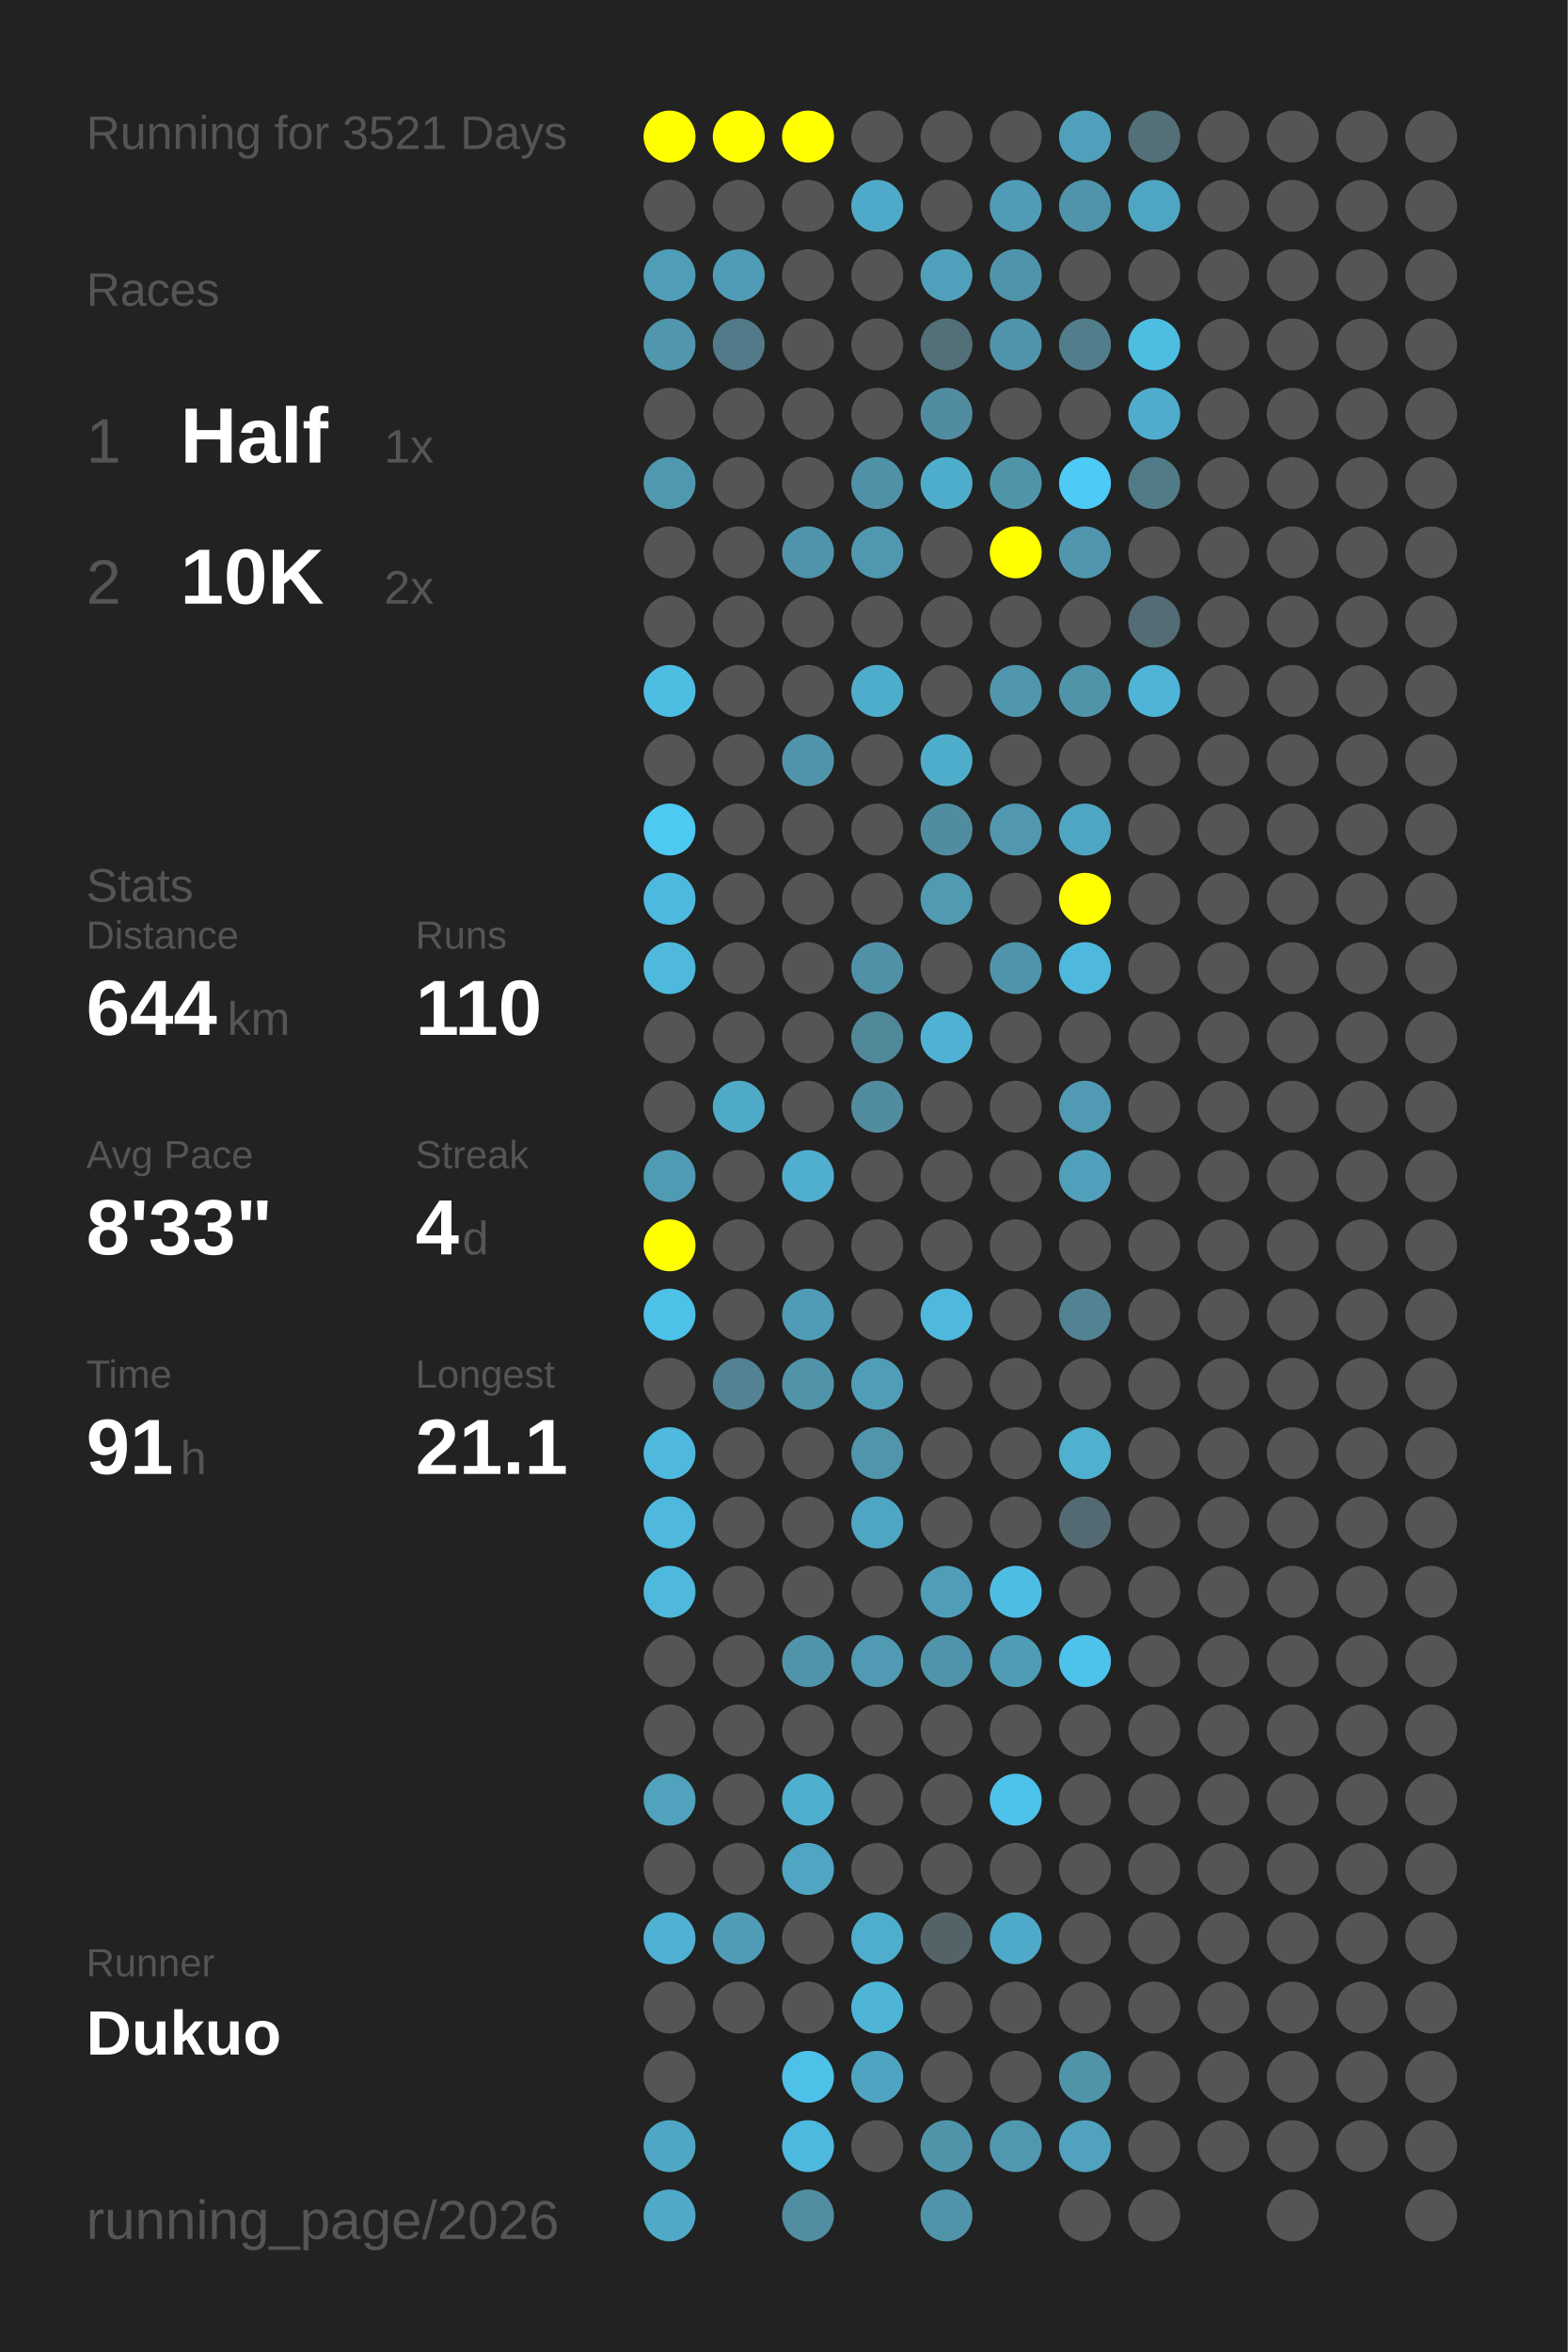
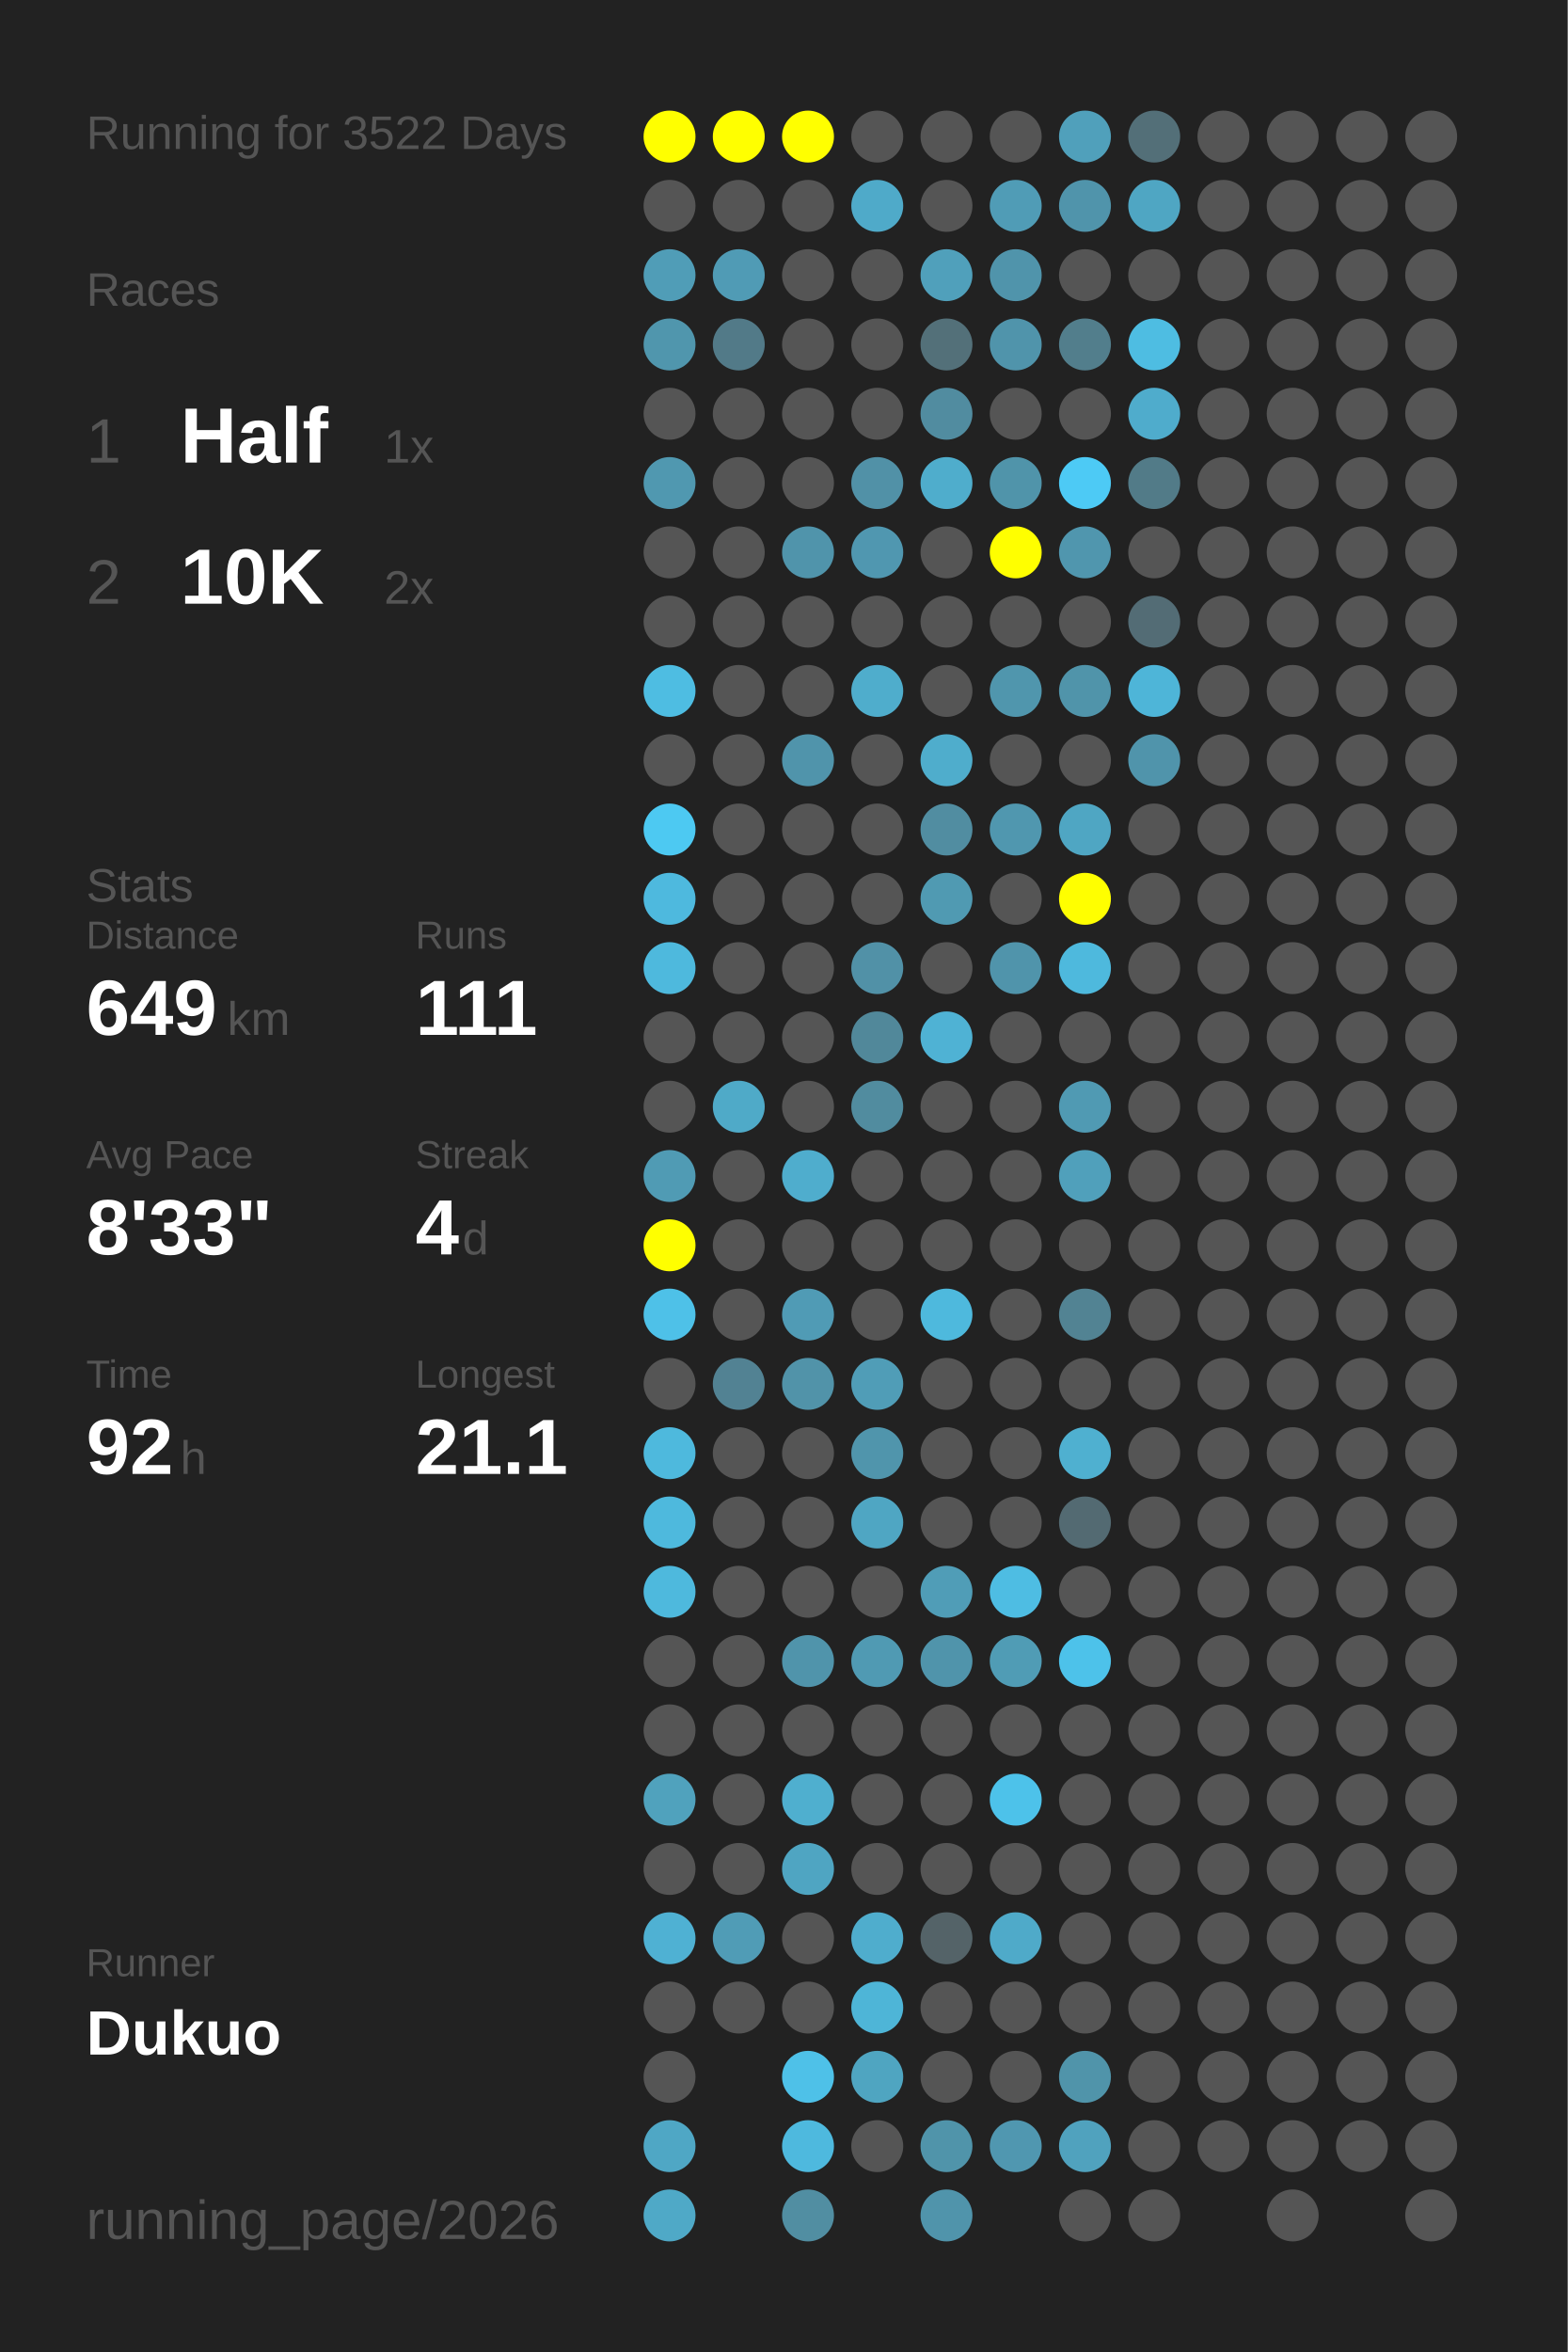
<svg xmlns="http://www.w3.org/2000/svg" baseProfile="full" height="300mm" version="1.1" viewBox="0,0,200,300" width="200mm">
  <defs />
  <rect fill="#222222" height="300" width="200" x="0" y="0" />
-   <text fill="#555555" style="font-size:6px; font-family:Arial;" x="11" y="19">Running for 3521 Days</text>
+   <text fill="#555555" style="font-size:6px; font-family:Arial;" x="11" y="19">Running for 3522 Days</text>
  <text fill="#555555" style="font-size:6px; font-family:Arial;" x="11" y="39">Races</text>
  <text fill="#555555" style="font-size:8px; font-family:Arial;" x="11" y="59">1</text>
  <text fill="#FFFFFF" style="font-size:10px; font-family:Arial; font-weight:bold;" x="23" y="59">Half</text>
  <text fill="#555555" style="font-size:6px; font-family:Arial;" x="49" y="59">1x</text>
  <text fill="#555555" style="font-size:8px; font-family:Arial;" x="11" y="77">2</text>
  <text fill="#FFFFFF" style="font-size:10px; font-family:Arial; font-weight:bold;" x="23" y="77">10K</text>
  <text fill="#555555" style="font-size:6px; font-family:Arial;" x="49" y="77">2x</text>
  <text fill="#555555" style="font-size:6px; font-family:Arial;" x="11" y="115">Stats</text>
  <text fill="#555555" style="font-size:5px; font-family:Arial;" x="11" y="121">Distance</text>
-   <text fill="#FFFFFF" style="font-size:10px; font-family:Arial; font-weight:bold;" x="11" y="132">644</text>
+   <text fill="#FFFFFF" style="font-size:10px; font-family:Arial; font-weight:bold;" x="11" y="132">649</text>
  <text fill="#555555" style="font-size:6px; font-family:Arial;" x="29" y="132">km</text>
  <text fill="#555555" style="font-size:5px; font-family:Arial;" x="53" y="121">Runs</text>
-   <text fill="#FFFFFF" style="font-size:10px; font-family:Arial; font-weight:bold;" x="53" y="132">110</text>
+   <text fill="#FFFFFF" style="font-size:10px; font-family:Arial; font-weight:bold;" x="53" y="132">111</text>
  <text fill="#555555" style="font-size:5px; font-family:Arial;" x="11" y="149">Avg Pace</text>
  <text fill="#FFFFFF" style="font-size:10px; font-family:Arial; font-weight:bold;" x="11" y="160">8'33"</text>
  <text fill="#555555" style="font-size:5px; font-family:Arial;" x="53" y="149">Streak</text>
  <text fill="#FFFFFF" style="font-size:10px; font-family:Arial; font-weight:bold;" x="53" y="160">4</text>
  <text fill="#555555" style="font-size:6px; font-family:Arial;" x="59" y="160">d</text>
  <text fill="#555555" style="font-size:5px; font-family:Arial;" x="11" y="177">Time</text>
-   <text fill="#FFFFFF" style="font-size:10px; font-family:Arial; font-weight:bold;" x="11" y="188">91</text>
+   <text fill="#FFFFFF" style="font-size:10px; font-family:Arial; font-weight:bold;" x="11" y="188">92</text>
  <text fill="#555555" style="font-size:6px; font-family:Arial;" x="23" y="188">h</text>
  <text fill="#555555" style="font-size:5px; font-family:Arial;" x="53" y="177">Longest</text>
  <text fill="#FFFFFF" style="font-size:10px; font-family:Arial; font-weight:bold;" x="53" y="188">21.1</text>
  <text fill="#555555" style="font-size:5px; font-family:Arial;" x="11" y="252.065">Runner</text>
  <text fill="#FFFFFF" style="font-size:8px; font-family:Arial; font-weight:bold;" x="11" y="262.065">Dukuo</text>
  <text fill="#555555" style="font-size:7px; font-family:Arial;" x="11" y="285.581">running_page/2026</text>
  <circle cx="85.417" cy="17.419" fill="#FFFF00" r="3.312" />
  <circle cx="85.417" cy="26.258" fill="#555555" r="3.312" />
  <circle cx="85.417" cy="35.097" fill="#509db7" r="3.312" />
  <circle cx="85.417" cy="43.935" fill="#5096ad" r="3.312" />
  <circle cx="85.417" cy="52.774" fill="#555555" r="3.312" />
  <circle cx="85.417" cy="61.613" fill="#5098b0" r="3.312" />
  <circle cx="85.417" cy="70.452" fill="#555555" r="3.312" />
  <circle cx="85.417" cy="79.29" fill="#555555" r="3.312" />
  <circle cx="85.417" cy="88.129" fill="#4ebde2" r="3.312" />
  <circle cx="85.417" cy="96.968" fill="#555555" r="3.312" />
  <circle cx="85.417" cy="105.806" fill="#4dc9f2" r="3.312" />
  <circle cx="85.417" cy="114.645" fill="#4eb9de" r="3.312" />
  <circle cx="85.417" cy="123.484" fill="#4eb9dd" r="3.312" />
  <circle cx="85.417" cy="132.323" fill="#555555" r="3.312" />
  <circle cx="85.417" cy="141.161" fill="#555555" r="3.312" />
  <circle cx="85.417" cy="150" fill="#509bb4" r="3.312" />
  <circle cx="85.417" cy="158.839" fill="#FFFF00" r="3.312" />
  <circle cx="85.417" cy="167.677" fill="#4ec1e8" r="3.312" />
  <circle cx="85.417" cy="176.516" fill="#555555" r="3.312" />
  <circle cx="85.417" cy="185.355" fill="#4eb9dd" r="3.312" />
  <circle cx="85.417" cy="194.194" fill="#4eb9dd" r="3.312" />
  <circle cx="85.417" cy="203.032" fill="#4eb9dd" r="3.312" />
  <circle cx="85.417" cy="211.871" fill="#555555" r="3.312" />
  <circle cx="85.417" cy="220.71" fill="#555555" r="3.312" />
  <circle cx="85.417" cy="229.548" fill="#50a2bd" r="3.312" />
  <circle cx="85.417" cy="238.387" fill="#555555" r="3.312" />
  <circle cx="85.417" cy="247.226" fill="#4fb1d3" r="3.312" />
  <circle cx="85.417" cy="256.065" fill="#555555" r="3.312" />
  <circle cx="85.417" cy="264.903" fill="#555555" r="3.312" />
  <circle cx="85.417" cy="273.742" fill="#4fa7c5" r="3.312" />
  <circle cx="85.417" cy="282.581" fill="#4fa9c7" r="3.312" />
  <circle cx="94.25" cy="17.419" fill="#FFFF00" r="3.312" />
  <circle cx="94.25" cy="26.258" fill="#555555" r="3.312" />
  <circle cx="94.25" cy="35.097" fill="#509bb5" r="3.312" />
  <circle cx="94.25" cy="43.935" fill="#527a88" r="3.312" />
  <circle cx="94.25" cy="52.774" fill="#555555" r="3.312" />
  <circle cx="94.25" cy="61.613" fill="#555555" r="3.312" />
  <circle cx="94.25" cy="70.452" fill="#555555" r="3.312" />
  <circle cx="94.25" cy="79.29" fill="#555555" r="3.312" />
  <circle cx="94.25" cy="88.129" fill="#555555" r="3.312" />
  <circle cx="94.25" cy="96.968" fill="#555555" r="3.312" />
  <circle cx="94.25" cy="105.806" fill="#555555" r="3.312" />
  <circle cx="94.25" cy="114.645" fill="#555555" r="3.312" />
  <circle cx="94.25" cy="123.484" fill="#555555" r="3.312" />
  <circle cx="94.25" cy="132.323" fill="#555555" r="3.312" />
  <circle cx="94.25" cy="141.161" fill="#4faac8" r="3.312" />
  <circle cx="94.25" cy="150" fill="#555555" r="3.312" />
  <circle cx="94.25" cy="158.839" fill="#555555" r="3.312" />
  <circle cx="94.25" cy="167.677" fill="#555555" r="3.312" />
  <circle cx="94.25" cy="176.516" fill="#528293" r="3.312" />
  <circle cx="94.25" cy="185.355" fill="#555555" r="3.312" />
  <circle cx="94.25" cy="194.194" fill="#555555" r="3.312" />
  <circle cx="94.25" cy="203.032" fill="#555555" r="3.312" />
  <circle cx="94.25" cy="211.871" fill="#555555" r="3.312" />
  <circle cx="94.25" cy="220.71" fill="#555555" r="3.312" />
  <circle cx="94.25" cy="229.548" fill="#555555" r="3.312" />
  <circle cx="94.25" cy="238.387" fill="#555555" r="3.312" />
  <circle cx="94.25" cy="247.226" fill="#509cb6" r="3.312" />
  <circle cx="94.25" cy="256.065" fill="#555555" r="3.312" />
  <circle cx="103.083" cy="17.419" fill="#FFFF00" r="3.312" />
  <circle cx="103.083" cy="26.258" fill="#555555" r="3.312" />
  <circle cx="103.083" cy="35.097" fill="#555555" r="3.312" />
  <circle cx="103.083" cy="43.935" fill="#555555" r="3.312" />
  <circle cx="103.083" cy="52.774" fill="#555555" r="3.312" />
  <circle cx="103.083" cy="61.613" fill="#555555" r="3.312" />
  <circle cx="103.083" cy="70.452" fill="#5094ab" r="3.312" />
  <circle cx="103.083" cy="79.29" fill="#555555" r="3.312" />
  <circle cx="103.083" cy="88.129" fill="#555555" r="3.312" />
  <circle cx="103.083" cy="96.968" fill="#5094ab" r="3.312" />
  <circle cx="103.083" cy="105.806" fill="#555555" r="3.312" />
  <circle cx="103.083" cy="114.645" fill="#555555" r="3.312" />
  <circle cx="103.083" cy="123.484" fill="#555555" r="3.312" />
  <circle cx="103.083" cy="132.323" fill="#555555" r="3.312" />
  <circle cx="103.083" cy="141.161" fill="#555555" r="3.312" />
  <circle cx="103.083" cy="150" fill="#4fadcd" r="3.312" />
  <circle cx="103.083" cy="158.839" fill="#555555" r="3.312" />
  <circle cx="103.083" cy="167.677" fill="#509bb5" r="3.312" />
  <circle cx="103.083" cy="176.516" fill="#5193a9" r="3.312" />
  <circle cx="103.083" cy="185.355" fill="#555555" r="3.312" />
  <circle cx="103.083" cy="194.194" fill="#555555" r="3.312" />
  <circle cx="103.083" cy="203.032" fill="#555555" r="3.312" />
  <circle cx="103.083" cy="211.871" fill="#5094ab" r="3.312" />
  <circle cx="103.083" cy="220.71" fill="#555555" r="3.312" />
  <circle cx="103.083" cy="229.548" fill="#4fafcf" r="3.312" />
  <circle cx="103.083" cy="238.387" fill="#4fa5c2" r="3.312" />
  <circle cx="103.083" cy="247.226" fill="#555555" r="3.312" />
  <circle cx="103.083" cy="256.065" fill="#555555" r="3.312" />
  <circle cx="103.083" cy="264.903" fill="#4ec1e8" r="3.312" />
  <circle cx="103.083" cy="273.742" fill="#4eb9de" r="3.312" />
  <circle cx="103.083" cy="282.581" fill="#518ea2" r="3.312" />
  <circle cx="111.917" cy="17.419" fill="#555555" r="3.312" />
  <circle cx="111.917" cy="26.258" fill="#4faac9" r="3.312" />
  <circle cx="111.917" cy="35.097" fill="#555555" r="3.312" />
  <circle cx="111.917" cy="43.935" fill="#555555" r="3.312" />
  <circle cx="111.917" cy="52.774" fill="#555555" r="3.312" />
  <circle cx="111.917" cy="61.613" fill="#5191a7" r="3.312" />
  <circle cx="111.917" cy="70.452" fill="#5097b0" r="3.312" />
  <circle cx="111.917" cy="79.29" fill="#555555" r="3.312" />
  <circle cx="111.917" cy="88.129" fill="#4fadcc" r="3.312" />
  <circle cx="111.917" cy="96.968" fill="#555555" r="3.312" />
  <circle cx="111.917" cy="105.806" fill="#555555" r="3.312" />
  <circle cx="111.917" cy="114.645" fill="#555555" r="3.312" />
  <circle cx="111.917" cy="123.484" fill="#5191a7" r="3.312" />
  <circle cx="111.917" cy="132.323" fill="#51889a" r="3.312" />
  <circle cx="111.917" cy="141.161" fill="#518c9f" r="3.312" />
  <circle cx="111.917" cy="150" fill="#555555" r="3.312" />
  <circle cx="111.917" cy="158.839" fill="#555555" r="3.312" />
  <circle cx="111.917" cy="167.677" fill="#555555" r="3.312" />
  <circle cx="111.917" cy="176.516" fill="#509db7" r="3.312" />
  <circle cx="111.917" cy="185.355" fill="#5095ac" r="3.312" />
  <circle cx="111.917" cy="194.194" fill="#4fa6c3" r="3.312" />
  <circle cx="111.917" cy="203.032" fill="#555555" r="3.312" />
  <circle cx="111.917" cy="211.871" fill="#509ab3" r="3.312" />
  <circle cx="111.917" cy="220.71" fill="#555555" r="3.312" />
  <circle cx="111.917" cy="229.548" fill="#555555" r="3.312" />
  <circle cx="111.917" cy="238.387" fill="#555555" r="3.312" />
  <circle cx="111.917" cy="247.226" fill="#4fadcd" r="3.312" />
  <circle cx="111.917" cy="256.065" fill="#4eb5d7" r="3.312" />
  <circle cx="111.917" cy="264.903" fill="#4fa5c1" r="3.312" />
  <circle cx="111.917" cy="273.742" fill="#555555" r="3.312" />
  <circle cx="120.75" cy="17.419" fill="#555555" r="3.312" />
  <circle cx="120.75" cy="26.258" fill="#555555" r="3.312" />
  <circle cx="120.75" cy="35.097" fill="#50a0bb" r="3.312" />
  <circle cx="120.75" cy="43.935" fill="#537079" r="3.312" />
  <circle cx="120.75" cy="52.774" fill="#518ca0" r="3.312" />
  <circle cx="120.75" cy="61.613" fill="#4fadcc" r="3.312" />
  <circle cx="120.75" cy="70.452" fill="#555555" r="3.312" />
  <circle cx="120.75" cy="79.29" fill="#555555" r="3.312" />
  <circle cx="120.75" cy="88.129" fill="#555555" r="3.312" />
  <circle cx="120.75" cy="96.968" fill="#4fadcc" r="3.312" />
  <circle cx="120.75" cy="105.806" fill="#518da1" r="3.312" />
  <circle cx="120.75" cy="114.645" fill="#509ab2" r="3.312" />
  <circle cx="120.75" cy="123.484" fill="#555555" r="3.312" />
  <circle cx="120.75" cy="132.323" fill="#4fb2d4" r="3.312" />
  <circle cx="120.75" cy="141.161" fill="#555555" r="3.312" />
  <circle cx="120.75" cy="150" fill="#555555" r="3.312" />
  <circle cx="120.75" cy="158.839" fill="#555555" r="3.312" />
  <circle cx="120.75" cy="167.677" fill="#4eb9dd" r="3.312" />
  <circle cx="120.75" cy="176.516" fill="#555555" r="3.312" />
  <circle cx="120.75" cy="185.355" fill="#555555" r="3.312" />
  <circle cx="120.75" cy="194.194" fill="#555555" r="3.312" />
  <circle cx="120.75" cy="203.032" fill="#509db7" r="3.312" />
  <circle cx="120.75" cy="211.871" fill="#5094ab" r="3.312" />
  <circle cx="120.75" cy="220.71" fill="#555555" r="3.312" />
  <circle cx="120.75" cy="229.548" fill="#555555" r="3.312" />
  <circle cx="120.75" cy="238.387" fill="#555555" r="3.312" />
  <circle cx="120.75" cy="247.226" fill="#546368" r="3.312" />
  <circle cx="120.75" cy="256.065" fill="#555555" r="3.312" />
  <circle cx="120.75" cy="264.903" fill="#555555" r="3.312" />
  <circle cx="120.75" cy="273.742" fill="#5094aa" r="3.312" />
  <circle cx="120.75" cy="282.581" fill="#5094ab" r="3.312" />
  <circle cx="129.583" cy="17.419" fill="#555555" r="3.312" />
  <circle cx="129.583" cy="26.258" fill="#509cb6" r="3.312" />
  <circle cx="129.583" cy="35.097" fill="#5094ab" r="3.312" />
  <circle cx="129.583" cy="43.935" fill="#5094ab" r="3.312" />
  <circle cx="129.583" cy="52.774" fill="#555555" r="3.312" />
  <circle cx="129.583" cy="61.613" fill="#5094aa" r="3.312" />
  <circle cx="129.583" cy="70.452" fill="#FFFF00" r="3.312" />
  <circle cx="129.583" cy="79.29" fill="#555555" r="3.312" />
  <circle cx="129.583" cy="88.129" fill="#5096ad" r="3.312" />
  <circle cx="129.583" cy="96.968" fill="#555555" r="3.312" />
  <circle cx="129.583" cy="105.806" fill="#5097af" r="3.312" />
  <circle cx="129.583" cy="114.645" fill="#555555" r="3.312" />
  <circle cx="129.583" cy="123.484" fill="#5094ab" r="3.312" />
  <circle cx="129.583" cy="132.323" fill="#555555" r="3.312" />
  <circle cx="129.583" cy="141.161" fill="#555555" r="3.312" />
  <circle cx="129.583" cy="150" fill="#555555" r="3.312" />
  <circle cx="129.583" cy="158.839" fill="#555555" r="3.312" />
  <circle cx="129.583" cy="167.677" fill="#555555" r="3.312" />
  <circle cx="129.583" cy="176.516" fill="#555555" r="3.312" />
  <circle cx="129.583" cy="185.355" fill="#555555" r="3.312" />
  <circle cx="129.583" cy="194.194" fill="#555555" r="3.312" />
  <circle cx="129.583" cy="203.032" fill="#4ebde3" r="3.312" />
  <circle cx="129.583" cy="211.871" fill="#509cb5" r="3.312" />
  <circle cx="129.583" cy="220.71" fill="#555555" r="3.312" />
  <circle cx="129.583" cy="229.548" fill="#4dc2ea" r="3.312" />
  <circle cx="129.583" cy="238.387" fill="#555555" r="3.312" />
  <circle cx="129.583" cy="247.226" fill="#4faac9" r="3.312" />
  <circle cx="129.583" cy="256.065" fill="#555555" r="3.312" />
  <circle cx="129.583" cy="264.903" fill="#555555" r="3.312" />
  <circle cx="129.583" cy="273.742" fill="#5097b0" r="3.312" />
  <circle cx="138.417" cy="17.419" fill="#50a0bb" r="3.312" />
  <circle cx="138.417" cy="26.258" fill="#5094ab" r="3.312" />
  <circle cx="138.417" cy="35.097" fill="#555555" r="3.312" />
  <circle cx="138.417" cy="43.935" fill="#527e8c" r="3.312" />
  <circle cx="138.417" cy="52.774" fill="#555555" r="3.312" />
  <circle cx="138.417" cy="61.613" fill="#4dcaf5" r="3.312" />
  <circle cx="138.417" cy="70.452" fill="#5096ae" r="3.312" />
  <circle cx="138.417" cy="79.29" fill="#555555" r="3.312" />
  <circle cx="138.417" cy="88.129" fill="#5094aa" r="3.312" />
  <circle cx="138.417" cy="96.968" fill="#555555" r="3.312" />
  <circle cx="138.417" cy="105.806" fill="#4fa6c3" r="3.312" />
  <circle cx="138.417" cy="114.645" fill="#FFFF00" r="3.312" />
  <circle cx="138.417" cy="123.484" fill="#4eb9dd" r="3.312" />
  <circle cx="138.417" cy="132.323" fill="#555555" r="3.312" />
  <circle cx="138.417" cy="141.161" fill="#509ab3" r="3.312" />
  <circle cx="138.417" cy="150" fill="#50a0bb" r="3.312" />
  <circle cx="138.417" cy="158.839" fill="#555555" r="3.312" />
  <circle cx="138.417" cy="167.677" fill="#528393" r="3.312" />
  <circle cx="138.417" cy="176.516" fill="#555555" r="3.312" />
  <circle cx="138.417" cy="185.355" fill="#4fb0d0" r="3.312" />
  <circle cx="138.417" cy="194.194" fill="#536a72" r="3.312" />
  <circle cx="138.417" cy="203.032" fill="#555555" r="3.312" />
  <circle cx="138.417" cy="211.871" fill="#4dc2ea" r="3.312" />
  <circle cx="138.417" cy="220.71" fill="#555555" r="3.312" />
  <circle cx="138.417" cy="229.548" fill="#555555" r="3.312" />
  <circle cx="138.417" cy="238.387" fill="#555555" r="3.312" />
  <circle cx="138.417" cy="247.226" fill="#555555" r="3.312" />
  <circle cx="138.417" cy="256.065" fill="#555555" r="3.312" />
  <circle cx="138.417" cy="264.903" fill="#5094aa" r="3.312" />
  <circle cx="138.417" cy="273.742" fill="#50a2be" r="3.312" />
  <circle cx="138.417" cy="282.581" fill="#555555" r="3.312" />
  <circle cx="147.25" cy="17.419" fill="#536f78" r="3.312" />
  <circle cx="147.25" cy="26.258" fill="#4fa6c3" r="3.312" />
  <circle cx="147.25" cy="35.097" fill="#555555" r="3.312" />
  <circle cx="147.25" cy="43.935" fill="#4ebde2" r="3.312" />
  <circle cx="147.25" cy="52.774" fill="#4faccc" r="3.312" />
  <circle cx="147.25" cy="61.613" fill="#527b88" r="3.312" />
  <circle cx="147.25" cy="70.452" fill="#555555" r="3.312" />
  <circle cx="147.25" cy="79.29" fill="#536c75" r="3.312" />
  <circle cx="147.25" cy="88.129" fill="#4eb5d8" r="3.312" />
-   <circle cx="147.25" cy="96.968" fill="#555555" r="3.312" />
+   <circle cx="147.25" cy="96.968" fill="#5094ab" r="3.312" />
  <circle cx="147.25" cy="105.806" fill="#555555" r="3.312" />
  <circle cx="147.25" cy="114.645" fill="#555555" r="3.312" />
  <circle cx="147.25" cy="123.484" fill="#555555" r="3.312" />
  <circle cx="147.25" cy="132.323" fill="#555555" r="3.312" />
  <circle cx="147.25" cy="141.161" fill="#555555" r="3.312" />
  <circle cx="147.25" cy="150" fill="#555555" r="3.312" />
  <circle cx="147.25" cy="158.839" fill="#555555" r="3.312" />
  <circle cx="147.25" cy="167.677" fill="#555555" r="3.312" />
  <circle cx="147.25" cy="176.516" fill="#555555" r="3.312" />
  <circle cx="147.25" cy="185.355" fill="#555555" r="3.312" />
  <circle cx="147.25" cy="194.194" fill="#555555" r="3.312" />
  <circle cx="147.25" cy="203.032" fill="#555555" r="3.312" />
  <circle cx="147.25" cy="211.871" fill="#555555" r="3.312" />
  <circle cx="147.25" cy="220.71" fill="#555555" r="3.312" />
  <circle cx="147.25" cy="229.548" fill="#555555" r="3.312" />
  <circle cx="147.25" cy="238.387" fill="#555555" r="3.312" />
  <circle cx="147.25" cy="247.226" fill="#555555" r="3.312" />
  <circle cx="147.25" cy="256.065" fill="#555555" r="3.312" />
  <circle cx="147.25" cy="264.903" fill="#555555" r="3.312" />
  <circle cx="147.25" cy="273.742" fill="#555555" r="3.312" />
  <circle cx="147.25" cy="282.581" fill="#555555" r="3.312" />
  <circle cx="156.083" cy="17.419" fill="#555555" r="3.312" />
  <circle cx="156.083" cy="26.258" fill="#555555" r="3.312" />
  <circle cx="156.083" cy="35.097" fill="#555555" r="3.312" />
  <circle cx="156.083" cy="43.935" fill="#555555" r="3.312" />
  <circle cx="156.083" cy="52.774" fill="#555555" r="3.312" />
  <circle cx="156.083" cy="61.613" fill="#555555" r="3.312" />
  <circle cx="156.083" cy="70.452" fill="#555555" r="3.312" />
  <circle cx="156.083" cy="79.29" fill="#555555" r="3.312" />
  <circle cx="156.083" cy="88.129" fill="#555555" r="3.312" />
  <circle cx="156.083" cy="96.968" fill="#555555" r="3.312" />
  <circle cx="156.083" cy="105.806" fill="#555555" r="3.312" />
  <circle cx="156.083" cy="114.645" fill="#555555" r="3.312" />
  <circle cx="156.083" cy="123.484" fill="#555555" r="3.312" />
  <circle cx="156.083" cy="132.323" fill="#555555" r="3.312" />
  <circle cx="156.083" cy="141.161" fill="#555555" r="3.312" />
  <circle cx="156.083" cy="150" fill="#555555" r="3.312" />
  <circle cx="156.083" cy="158.839" fill="#555555" r="3.312" />
  <circle cx="156.083" cy="167.677" fill="#555555" r="3.312" />
  <circle cx="156.083" cy="176.516" fill="#555555" r="3.312" />
  <circle cx="156.083" cy="185.355" fill="#555555" r="3.312" />
  <circle cx="156.083" cy="194.194" fill="#555555" r="3.312" />
  <circle cx="156.083" cy="203.032" fill="#555555" r="3.312" />
  <circle cx="156.083" cy="211.871" fill="#555555" r="3.312" />
  <circle cx="156.083" cy="220.71" fill="#555555" r="3.312" />
  <circle cx="156.083" cy="229.548" fill="#555555" r="3.312" />
  <circle cx="156.083" cy="238.387" fill="#555555" r="3.312" />
  <circle cx="156.083" cy="247.226" fill="#555555" r="3.312" />
  <circle cx="156.083" cy="256.065" fill="#555555" r="3.312" />
  <circle cx="156.083" cy="264.903" fill="#555555" r="3.312" />
  <circle cx="156.083" cy="273.742" fill="#555555" r="3.312" />
  <circle cx="164.917" cy="17.419" fill="#555555" r="3.312" />
  <circle cx="164.917" cy="26.258" fill="#555555" r="3.312" />
  <circle cx="164.917" cy="35.097" fill="#555555" r="3.312" />
  <circle cx="164.917" cy="43.935" fill="#555555" r="3.312" />
  <circle cx="164.917" cy="52.774" fill="#555555" r="3.312" />
  <circle cx="164.917" cy="61.613" fill="#555555" r="3.312" />
  <circle cx="164.917" cy="70.452" fill="#555555" r="3.312" />
  <circle cx="164.917" cy="79.29" fill="#555555" r="3.312" />
  <circle cx="164.917" cy="88.129" fill="#555555" r="3.312" />
  <circle cx="164.917" cy="96.968" fill="#555555" r="3.312" />
  <circle cx="164.917" cy="105.806" fill="#555555" r="3.312" />
  <circle cx="164.917" cy="114.645" fill="#555555" r="3.312" />
  <circle cx="164.917" cy="123.484" fill="#555555" r="3.312" />
  <circle cx="164.917" cy="132.323" fill="#555555" r="3.312" />
  <circle cx="164.917" cy="141.161" fill="#555555" r="3.312" />
  <circle cx="164.917" cy="150" fill="#555555" r="3.312" />
  <circle cx="164.917" cy="158.839" fill="#555555" r="3.312" />
  <circle cx="164.917" cy="167.677" fill="#555555" r="3.312" />
  <circle cx="164.917" cy="176.516" fill="#555555" r="3.312" />
  <circle cx="164.917" cy="185.355" fill="#555555" r="3.312" />
  <circle cx="164.917" cy="194.194" fill="#555555" r="3.312" />
  <circle cx="164.917" cy="203.032" fill="#555555" r="3.312" />
  <circle cx="164.917" cy="211.871" fill="#555555" r="3.312" />
  <circle cx="164.917" cy="220.71" fill="#555555" r="3.312" />
  <circle cx="164.917" cy="229.548" fill="#555555" r="3.312" />
  <circle cx="164.917" cy="238.387" fill="#555555" r="3.312" />
  <circle cx="164.917" cy="247.226" fill="#555555" r="3.312" />
  <circle cx="164.917" cy="256.065" fill="#555555" r="3.312" />
  <circle cx="164.917" cy="264.903" fill="#555555" r="3.312" />
  <circle cx="164.917" cy="273.742" fill="#555555" r="3.312" />
  <circle cx="164.917" cy="282.581" fill="#555555" r="3.312" />
  <circle cx="173.75" cy="17.419" fill="#555555" r="3.312" />
  <circle cx="173.75" cy="26.258" fill="#555555" r="3.312" />
  <circle cx="173.75" cy="35.097" fill="#555555" r="3.312" />
  <circle cx="173.75" cy="43.935" fill="#555555" r="3.312" />
  <circle cx="173.75" cy="52.774" fill="#555555" r="3.312" />
  <circle cx="173.75" cy="61.613" fill="#555555" r="3.312" />
  <circle cx="173.75" cy="70.452" fill="#555555" r="3.312" />
  <circle cx="173.75" cy="79.29" fill="#555555" r="3.312" />
  <circle cx="173.75" cy="88.129" fill="#555555" r="3.312" />
  <circle cx="173.75" cy="96.968" fill="#555555" r="3.312" />
  <circle cx="173.75" cy="105.806" fill="#555555" r="3.312" />
  <circle cx="173.75" cy="114.645" fill="#555555" r="3.312" />
  <circle cx="173.75" cy="123.484" fill="#555555" r="3.312" />
  <circle cx="173.75" cy="132.323" fill="#555555" r="3.312" />
  <circle cx="173.75" cy="141.161" fill="#555555" r="3.312" />
  <circle cx="173.75" cy="150" fill="#555555" r="3.312" />
  <circle cx="173.75" cy="158.839" fill="#555555" r="3.312" />
  <circle cx="173.75" cy="167.677" fill="#555555" r="3.312" />
  <circle cx="173.75" cy="176.516" fill="#555555" r="3.312" />
  <circle cx="173.75" cy="185.355" fill="#555555" r="3.312" />
  <circle cx="173.75" cy="194.194" fill="#555555" r="3.312" />
  <circle cx="173.75" cy="203.032" fill="#555555" r="3.312" />
  <circle cx="173.75" cy="211.871" fill="#555555" r="3.312" />
  <circle cx="173.75" cy="220.71" fill="#555555" r="3.312" />
  <circle cx="173.75" cy="229.548" fill="#555555" r="3.312" />
  <circle cx="173.75" cy="238.387" fill="#555555" r="3.312" />
  <circle cx="173.75" cy="247.226" fill="#555555" r="3.312" />
  <circle cx="173.75" cy="256.065" fill="#555555" r="3.312" />
  <circle cx="173.75" cy="264.903" fill="#555555" r="3.312" />
  <circle cx="173.75" cy="273.742" fill="#555555" r="3.312" />
  <circle cx="182.583" cy="17.419" fill="#555555" r="3.312" />
  <circle cx="182.583" cy="26.258" fill="#555555" r="3.312" />
  <circle cx="182.583" cy="35.097" fill="#555555" r="3.312" />
  <circle cx="182.583" cy="43.935" fill="#555555" r="3.312" />
  <circle cx="182.583" cy="52.774" fill="#555555" r="3.312" />
  <circle cx="182.583" cy="61.613" fill="#555555" r="3.312" />
  <circle cx="182.583" cy="70.452" fill="#555555" r="3.312" />
  <circle cx="182.583" cy="79.29" fill="#555555" r="3.312" />
  <circle cx="182.583" cy="88.129" fill="#555555" r="3.312" />
  <circle cx="182.583" cy="96.968" fill="#555555" r="3.312" />
  <circle cx="182.583" cy="105.806" fill="#555555" r="3.312" />
  <circle cx="182.583" cy="114.645" fill="#555555" r="3.312" />
  <circle cx="182.583" cy="123.484" fill="#555555" r="3.312" />
  <circle cx="182.583" cy="132.323" fill="#555555" r="3.312" />
  <circle cx="182.583" cy="141.161" fill="#555555" r="3.312" />
  <circle cx="182.583" cy="150" fill="#555555" r="3.312" />
  <circle cx="182.583" cy="158.839" fill="#555555" r="3.312" />
  <circle cx="182.583" cy="167.677" fill="#555555" r="3.312" />
  <circle cx="182.583" cy="176.516" fill="#555555" r="3.312" />
  <circle cx="182.583" cy="185.355" fill="#555555" r="3.312" />
  <circle cx="182.583" cy="194.194" fill="#555555" r="3.312" />
  <circle cx="182.583" cy="203.032" fill="#555555" r="3.312" />
  <circle cx="182.583" cy="211.871" fill="#555555" r="3.312" />
  <circle cx="182.583" cy="220.71" fill="#555555" r="3.312" />
  <circle cx="182.583" cy="229.548" fill="#555555" r="3.312" />
  <circle cx="182.583" cy="238.387" fill="#555555" r="3.312" />
  <circle cx="182.583" cy="247.226" fill="#555555" r="3.312" />
  <circle cx="182.583" cy="256.065" fill="#555555" r="3.312" />
  <circle cx="182.583" cy="264.903" fill="#555555" r="3.312" />
  <circle cx="182.583" cy="273.742" fill="#555555" r="3.312" />
  <circle cx="182.583" cy="282.581" fill="#555555" r="3.312" />
</svg>
